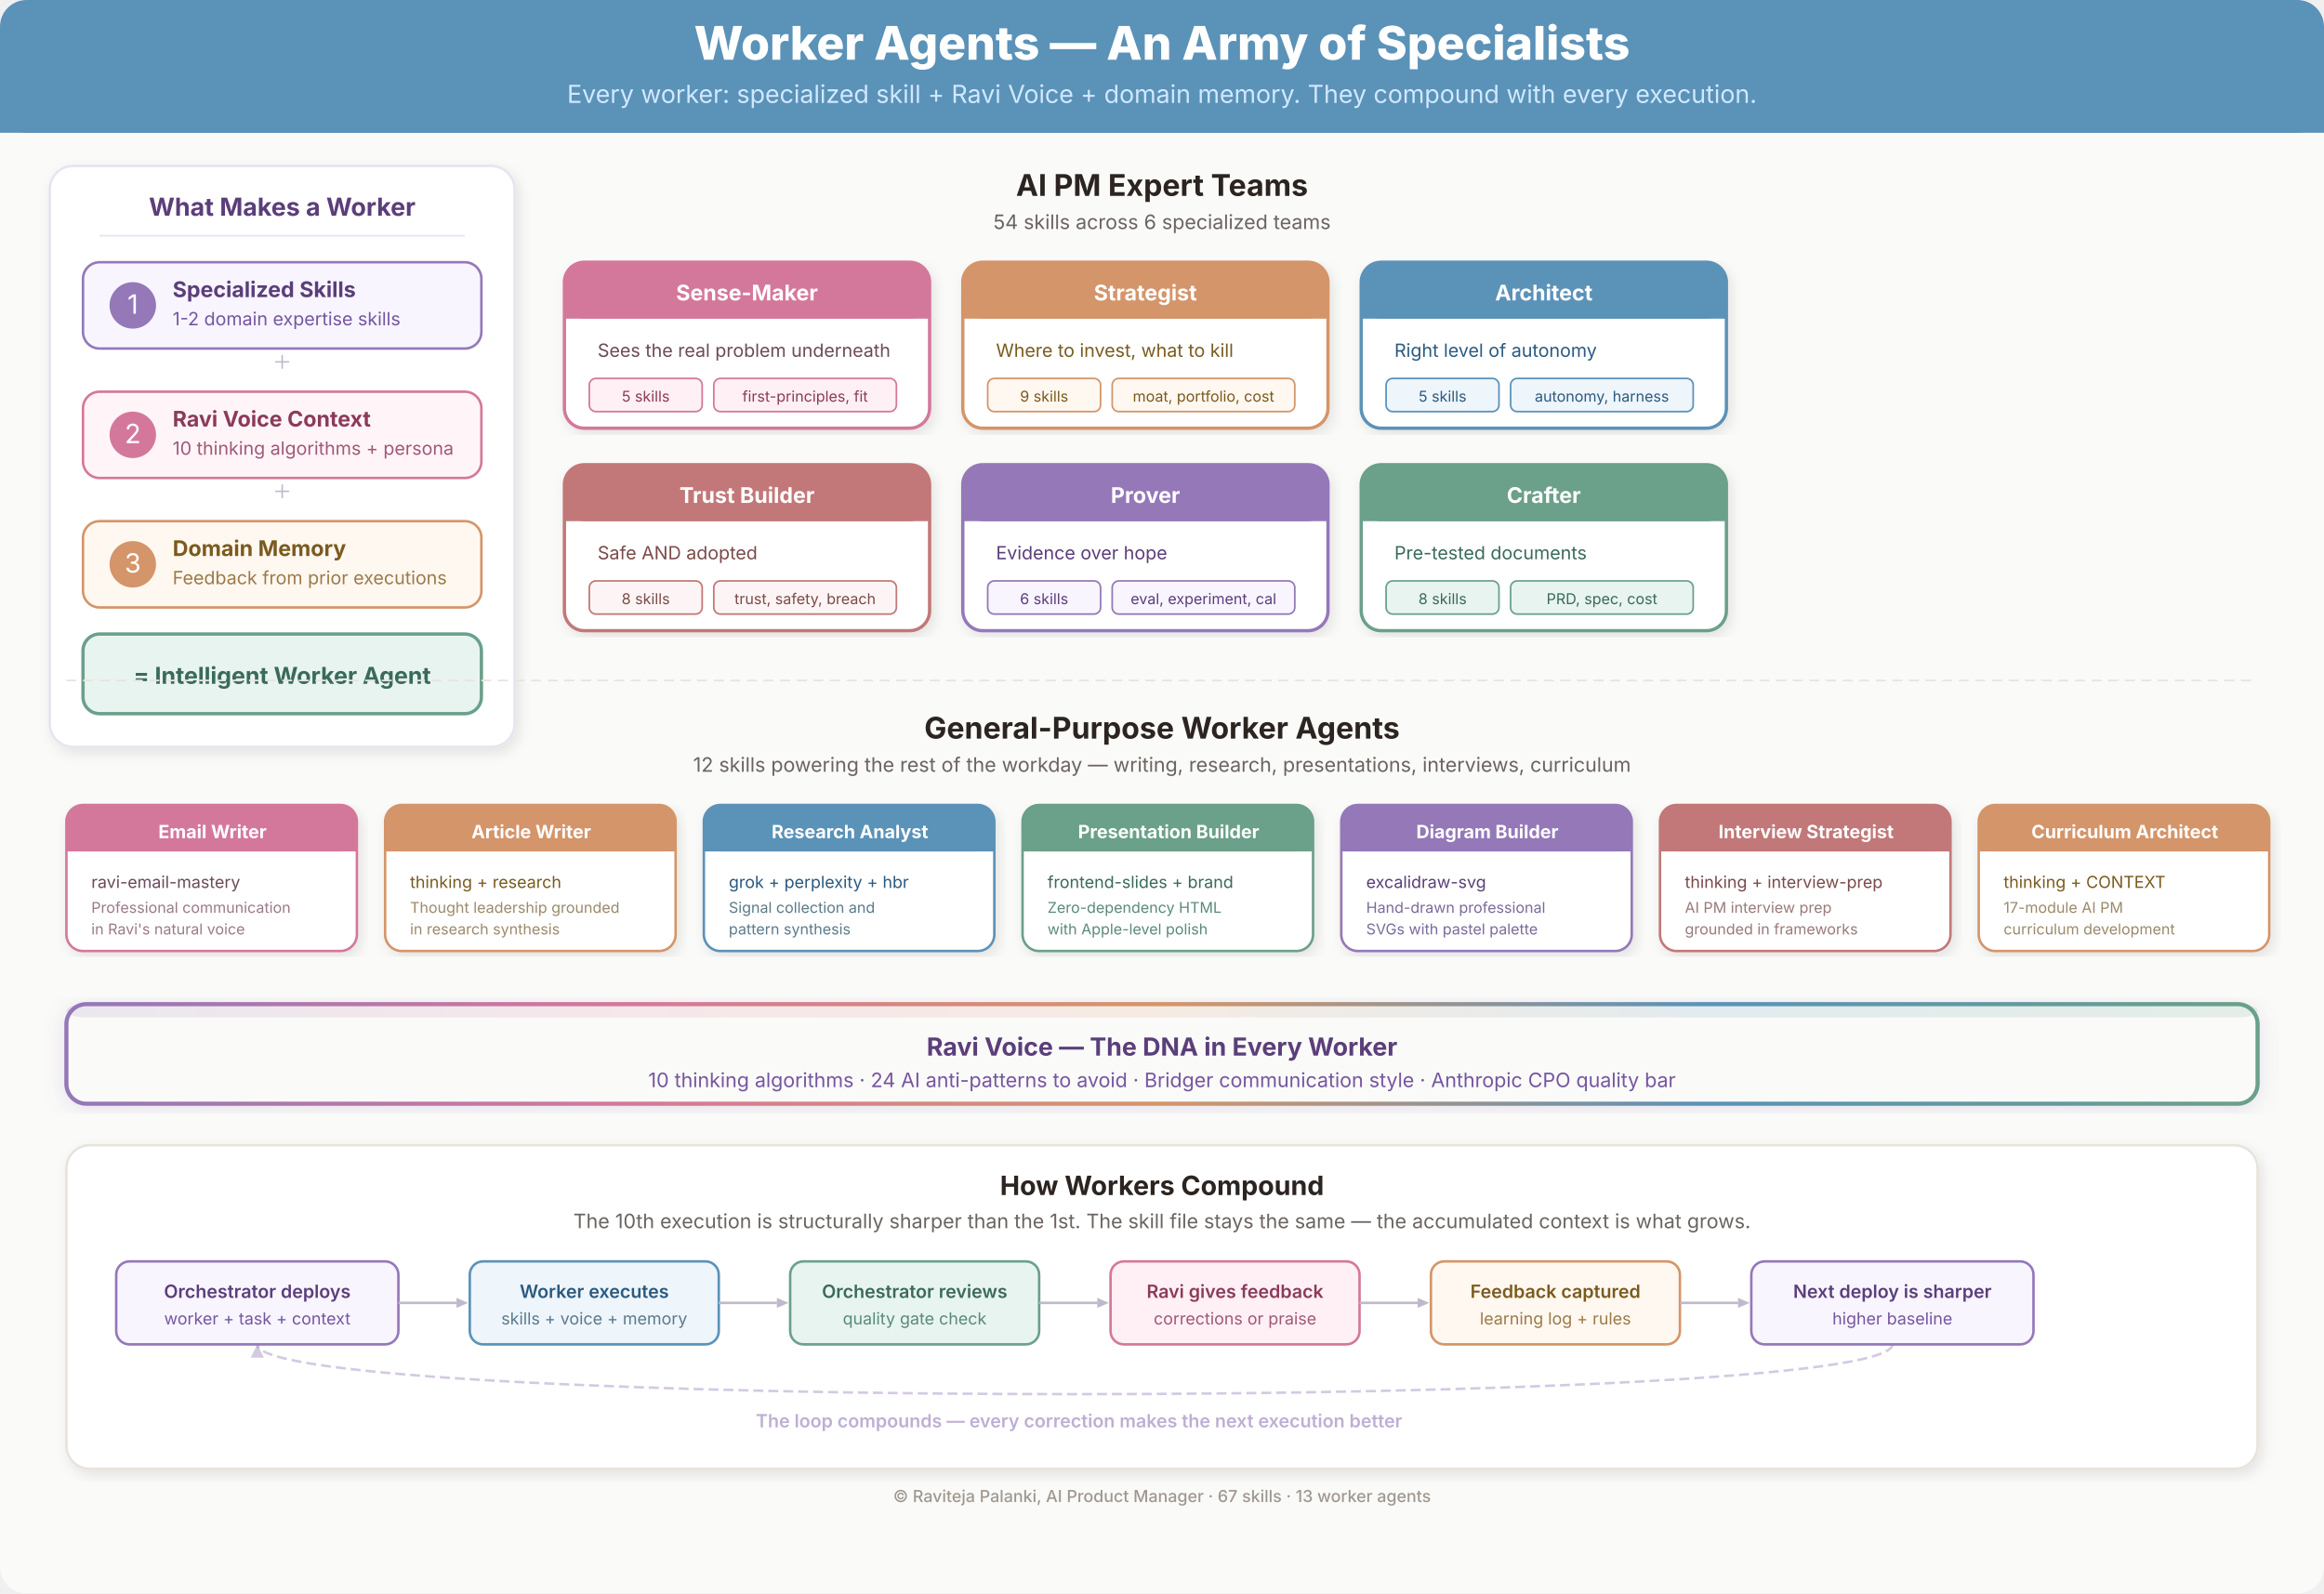
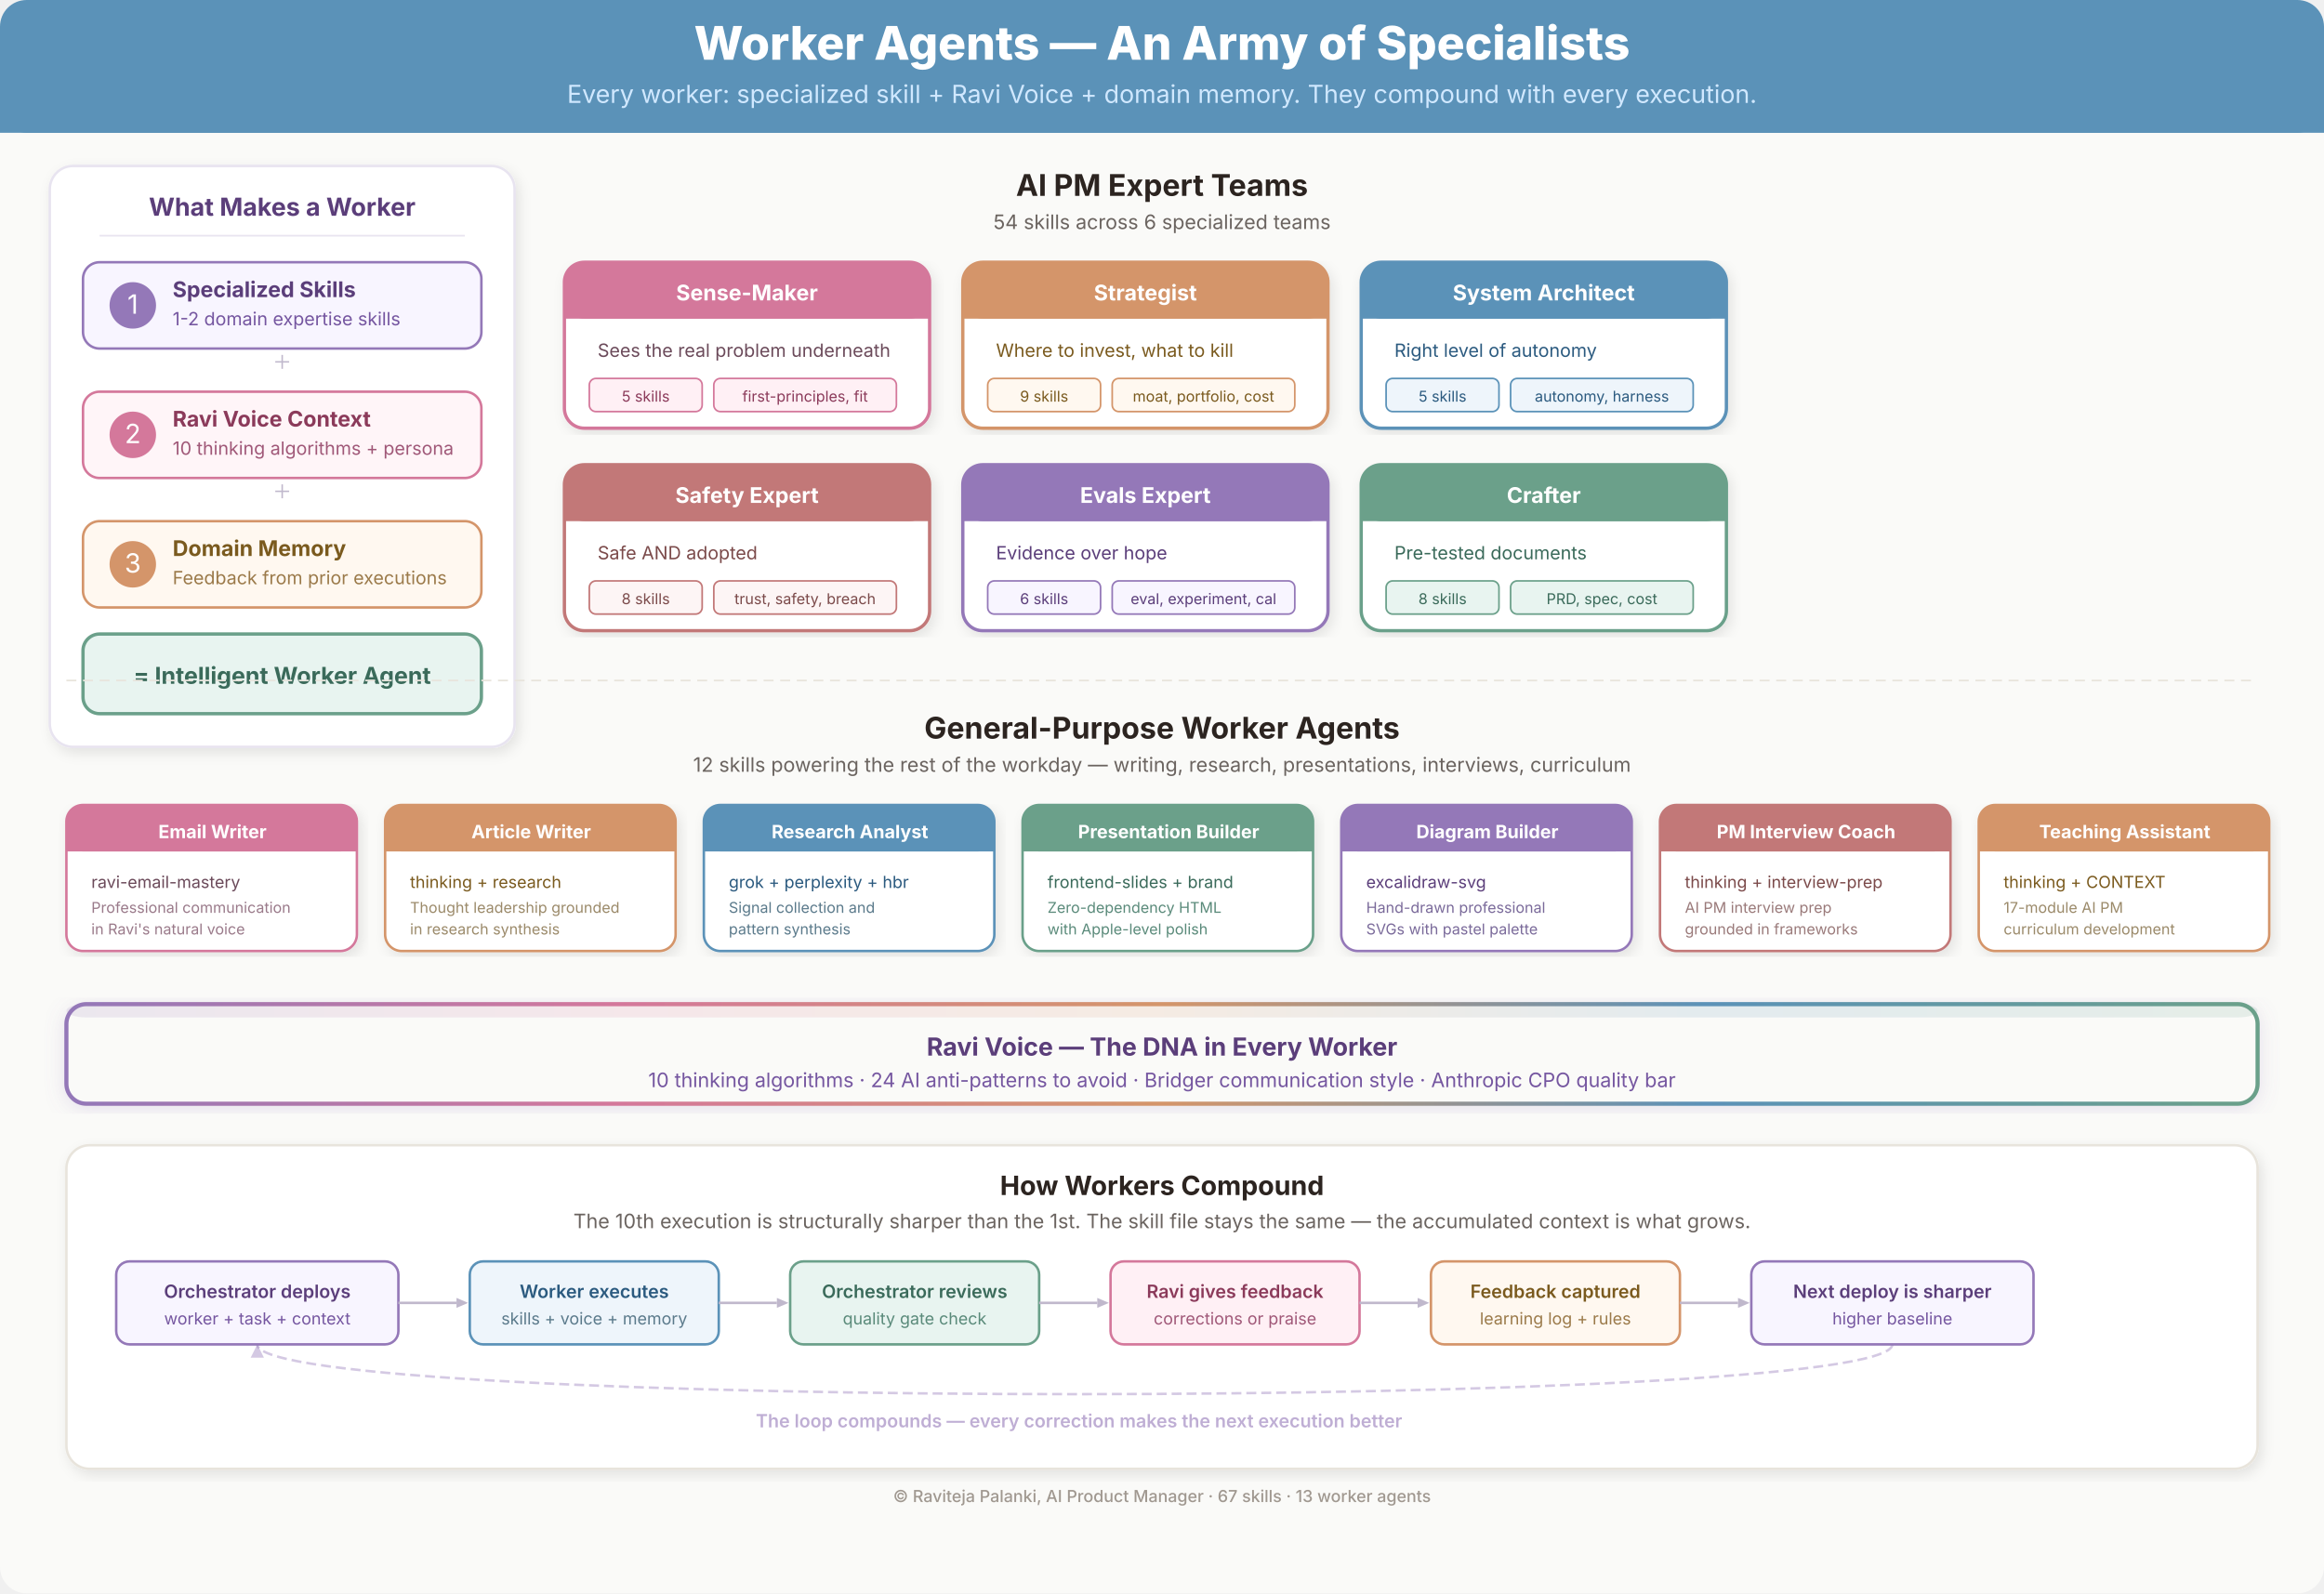
<svg xmlns="http://www.w3.org/2000/svg" viewBox="0 0 1400 960" width="1400" height="960">
  <defs>
    <filter id="s" x="-4%" y="-4%" width="108%" height="108%">
      <feDropShadow dx="2" dy="3" stdDeviation="4" flood-color="#00000018" />
    </filter>
    <filter id="glow" x="-10%" y="-10%" width="120%" height="120%">
      <feDropShadow dx="0" dy="2" stdDeviation="6" flood-color="#9478B830" />
    </filter>
    <linearGradient id="dnaGrad" x1="0%" y1="0%" x2="100%" y2="0%">
      <stop offset="0%" style="stop-color:#9478B8" />
      <stop offset="25%" style="stop-color:#D4789B" />
      <stop offset="50%" style="stop-color:#D4956A" />
      <stop offset="75%" style="stop-color:#5B92B8" />
      <stop offset="100%" style="stop-color:#6BA08A" />
    </linearGradient>
  </defs>
  <rect width="1400" height="960" rx="16" fill="#FAFAF8" />
  <rect x="0" y="0" width="1400" height="80" rx="16" fill="#5B92B8" />
  <rect x="0" y="60" width="1400" height="20" fill="#5B92B8" />
  <text x="700" y="36" text-anchor="middle" fill="#FFFFFF" font-size="28" font-weight="800" font-family="Inter, Segoe UI, sans-serif">Worker Agents — An Army of Specialists</text>
  <text x="700" y="62" text-anchor="middle" fill="#D0E8FF" font-size="15" font-family="Inter, sans-serif">Every worker: specialized skill + Ravi Voice + domain memory. They compound with every execution.</text>
  <rect x="30" y="100" width="280" height="350" rx="14" fill="#FFFFFF" stroke="#E8E4F0" stroke-width="1.5" filter="url(#s)" />
  <text x="170" y="130" text-anchor="middle" fill="#5B3E7A" font-size="15" font-weight="700" font-family="Inter, sans-serif">What Makes a Worker</text>
  <line x1="60" y1="142" x2="280" y2="142" stroke="#E8E4F0" stroke-width="1" />
  <rect x="50" y="158" width="240" height="52" rx="10" fill="#F8F5FF" stroke="#9478B8" stroke-width="1.5" />
  <circle cx="80" cy="184" r="14" fill="#9478B8" />
  <text x="80" y="189" text-anchor="middle" fill="#FFFFFF" font-size="16" font-family="Inter, sans-serif">1</text>
  <text x="104" y="179" fill="#5B3E7A" font-size="13" font-weight="700" font-family="Inter, sans-serif">Specialized Skills</text>
  <text x="104" y="196" fill="#7556A0" font-size="11" font-family="Inter, sans-serif">1-2 domain expertise skills</text>
  <text x="170" y="224" text-anchor="middle" fill="#C0B8CC" font-size="18">+</text>
  <rect x="50" y="236" width="240" height="52" rx="10" fill="#FFF5F8" stroke="#D4789B" stroke-width="1.5" />
  <circle cx="80" cy="262" r="14" fill="#D4789B" />
  <text x="80" y="267" text-anchor="middle" fill="#FFFFFF" font-size="16" font-family="Inter, sans-serif">2</text>
  <text x="104" y="257" fill="#8B3A5A" font-size="13" font-weight="700" font-family="Inter, sans-serif">Ravi Voice Context</text>
  <text x="104" y="274" fill="#A05878" font-size="11" font-family="Inter, sans-serif">10 thinking algorithms + persona</text>
  <text x="170" y="302" text-anchor="middle" fill="#C0B8CC" font-size="18">+</text>
  <rect x="50" y="314" width="240" height="52" rx="10" fill="#FFF8F0" stroke="#D4956A" stroke-width="1.5" />
  <circle cx="80" cy="340" r="14" fill="#D4956A" />
  <text x="80" y="345" text-anchor="middle" fill="#FFFFFF" font-size="16" font-family="Inter, sans-serif">3</text>
  <text x="104" y="335" fill="#7A5A1E" font-size="13" font-weight="700" font-family="Inter, sans-serif">Domain Memory</text>
  <text x="104" y="352" fill="#9B7A4A" font-size="11" font-family="Inter, sans-serif">Feedback from prior executions</text>
  <rect x="50" y="382" width="240" height="48" rx="10" fill="#E8F4F0" stroke="#6BA08A" stroke-width="2" />
  <text x="170" y="412" text-anchor="middle" fill="#3A6A5A" font-size="14" font-weight="700" font-family="Inter, sans-serif">= Intelligent Worker Agent</text>
  <text x="700" y="118" text-anchor="middle" fill="#2C2420" font-size="18" font-weight="700" font-family="Inter, sans-serif">AI PM Expert Teams</text>
  <text x="700" y="138" text-anchor="middle" fill="#6B6460" font-size="12" font-family="Inter, sans-serif">54 skills across 6 specialized teams</text>
  <rect x="340" y="158" width="220" height="100" rx="12" fill="#FFFFFF" stroke="#D4789B" stroke-width="2" filter="url(#s)" />
  <rect x="340" y="158" width="220" height="34" rx="12" fill="#D4789B" />
  <rect x="340" y="178" width="220" height="14" fill="#D4789B" />
  <text x="450" y="181" text-anchor="middle" fill="#FFFFFF" font-size="13" font-weight="700" font-family="Inter, sans-serif">Sense-Maker</text>
  <text x="360" y="215" fill="#6B4A5A" font-size="11" font-family="Inter, sans-serif">Sees the real problem underneath</text>
  <rect x="355" y="228" width="68" height="20" rx="4" fill="#FFF0F5" stroke="#D4789B" stroke-width="1" />
  <text x="389" y="242" text-anchor="middle" fill="#8B3A5A" font-size="9" font-family="Inter, sans-serif">5 skills</text>
  <rect x="430" y="228" width="110" height="20" rx="4" fill="#FFF0F5" stroke="#D4789B" stroke-width="1" />
  <text x="485" y="242" text-anchor="middle" fill="#8B3A5A" font-size="9" font-family="Inter, sans-serif">first-principles, fit</text>
  <rect x="580" y="158" width="220" height="100" rx="12" fill="#FFFFFF" stroke="#D4956A" stroke-width="2" filter="url(#s)" />
  <rect x="580" y="158" width="220" height="34" rx="12" fill="#D4956A" />
  <rect x="580" y="178" width="220" height="14" fill="#D4956A" />
  <text x="690" y="181" text-anchor="middle" fill="#FFFFFF" font-size="13" font-weight="700" font-family="Inter, sans-serif">Strategist</text>
  <text x="600" y="215" fill="#7A5A1E" font-size="11" font-family="Inter, sans-serif">Where to invest, what to kill</text>
  <rect x="595" y="228" width="68" height="20" rx="4" fill="#FFF8F0" stroke="#D4956A" stroke-width="1" />
  <text x="629" y="242" text-anchor="middle" fill="#7A5A1E" font-size="9" font-family="Inter, sans-serif">9 skills</text>
  <rect x="670" y="228" width="110" height="20" rx="4" fill="#FFF8F0" stroke="#D4956A" stroke-width="1" />
  <text x="725" y="242" text-anchor="middle" fill="#7A5A1E" font-size="9" font-family="Inter, sans-serif">moat, portfolio, cost</text>
  <rect x="820" y="158" width="220" height="100" rx="12" fill="#FFFFFF" stroke="#5B92B8" stroke-width="2" filter="url(#s)" />
  <rect x="820" y="158" width="220" height="34" rx="12" fill="#5B92B8" />
  <rect x="820" y="178" width="220" height="14" fill="#5B92B8" />
-   <text x="930" y="181" text-anchor="middle" fill="#FFFFFF" font-size="13" font-weight="700" font-family="Inter, sans-serif">Architect</text>
+   <text x="930" y="181" text-anchor="middle" fill="#FFFFFF" font-size="13" font-weight="700" font-family="Inter, sans-serif">System Architect</text>
  <text x="840" y="215" fill="#2B5A7F" font-size="11" font-family="Inter, sans-serif">Right level of autonomy</text>
  <rect x="835" y="228" width="68" height="20" rx="4" fill="#EEF5FB" stroke="#5B92B8" stroke-width="1" />
  <text x="869" y="242" text-anchor="middle" fill="#2B5A7F" font-size="9" font-family="Inter, sans-serif">5 skills</text>
  <rect x="910" y="228" width="110" height="20" rx="4" fill="#EEF5FB" stroke="#5B92B8" stroke-width="1" />
  <text x="965" y="242" text-anchor="middle" fill="#2B5A7F" font-size="9" font-family="Inter, sans-serif">autonomy, harness</text>
  <rect x="340" y="280" width="220" height="100" rx="12" fill="#FFFFFF" stroke="#C27878" stroke-width="2" filter="url(#s)" />
  <rect x="340" y="280" width="220" height="34" rx="12" fill="#C27878" />
  <rect x="340" y="300" width="220" height="14" fill="#C27878" />
-   <text x="450" y="303" text-anchor="middle" fill="#FFFFFF" font-size="13" font-weight="700" font-family="Inter, sans-serif">Trust Builder</text>
+   <text x="450" y="303" text-anchor="middle" fill="#FFFFFF" font-size="13" font-weight="700" font-family="Inter, sans-serif">Safety Expert</text>
  <text x="360" y="337" fill="#7B4A4A" font-size="11" font-family="Inter, sans-serif">Safe AND adopted</text>
  <rect x="355" y="350" width="68" height="20" rx="4" fill="#FDF5F5" stroke="#C27878" stroke-width="1" />
  <text x="389" y="364" text-anchor="middle" fill="#7B4A4A" font-size="9" font-family="Inter, sans-serif">8 skills</text>
  <rect x="430" y="350" width="110" height="20" rx="4" fill="#FDF5F5" stroke="#C27878" stroke-width="1" />
  <text x="485" y="364" text-anchor="middle" fill="#7B4A4A" font-size="9" font-family="Inter, sans-serif">trust, safety, breach</text>
  <rect x="580" y="280" width="220" height="100" rx="12" fill="#FFFFFF" stroke="#9478B8" stroke-width="2" filter="url(#s)" />
  <rect x="580" y="280" width="220" height="34" rx="12" fill="#9478B8" />
  <rect x="580" y="300" width="220" height="14" fill="#9478B8" />
-   <text x="690" y="303" text-anchor="middle" fill="#FFFFFF" font-size="13" font-weight="700" font-family="Inter, sans-serif">Prover</text>
+   <text x="690" y="303" text-anchor="middle" fill="#FFFFFF" font-size="13" font-weight="700" font-family="Inter, sans-serif">Evals Expert</text>
  <text x="600" y="337" fill="#5B3E7A" font-size="11" font-family="Inter, sans-serif">Evidence over hope</text>
  <rect x="595" y="350" width="68" height="20" rx="4" fill="#F8F5FF" stroke="#9478B8" stroke-width="1" />
  <text x="629" y="364" text-anchor="middle" fill="#5B3E7A" font-size="9" font-family="Inter, sans-serif">6 skills</text>
  <rect x="670" y="350" width="110" height="20" rx="4" fill="#F8F5FF" stroke="#9478B8" stroke-width="1" />
  <text x="725" y="364" text-anchor="middle" fill="#5B3E7A" font-size="9" font-family="Inter, sans-serif">eval, experiment, cal</text>
  <rect x="820" y="280" width="220" height="100" rx="12" fill="#FFFFFF" stroke="#6BA08A" stroke-width="2" filter="url(#s)" />
  <rect x="820" y="280" width="220" height="34" rx="12" fill="#6BA08A" />
  <rect x="820" y="300" width="220" height="14" fill="#6BA08A" />
  <text x="930" y="303" text-anchor="middle" fill="#FFFFFF" font-size="13" font-weight="700" font-family="Inter, sans-serif">Crafter</text>
  <text x="840" y="337" fill="#3A6A5A" font-size="11" font-family="Inter, sans-serif">Pre-tested documents</text>
  <rect x="835" y="350" width="68" height="20" rx="4" fill="#E8F4F0" stroke="#6BA08A" stroke-width="1" />
  <text x="869" y="364" text-anchor="middle" fill="#3A6A5A" font-size="9" font-family="Inter, sans-serif">8 skills</text>
  <rect x="910" y="350" width="110" height="20" rx="4" fill="#E8F4F0" stroke="#6BA08A" stroke-width="1" />
  <text x="965" y="364" text-anchor="middle" fill="#3A6A5A" font-size="9" font-family="Inter, sans-serif">PRD, spec, cost</text>
  <line x1="40" y1="410" x2="1360" y2="410" stroke="#E8E4DC" stroke-width="1" stroke-dasharray="6,4" />
  <text x="700" y="445" text-anchor="middle" fill="#2C2420" font-size="18" font-weight="700" font-family="Inter, sans-serif">General-Purpose Worker Agents</text>
  <text x="700" y="465" text-anchor="middle" fill="#6B6460" font-size="12" font-family="Inter, sans-serif">12 skills powering the rest of the workday — writing, research, presentations, interviews, curriculum</text>
  <rect x="40" y="485" width="175" height="88" rx="10" fill="#FFFFFF" stroke="#D4789B" stroke-width="1.5" filter="url(#s)" />
  <rect x="40" y="485" width="175" height="28" rx="10" fill="#D4789B" />
  <rect x="40" y="503" width="175" height="10" fill="#D4789B" />
  <text x="128" y="505" text-anchor="middle" fill="#FFFFFF" font-size="11" font-weight="700" font-family="Inter, sans-serif">Email Writer</text>
  <text x="55" y="535" fill="#6B4A5A" font-size="10" font-family="Inter, sans-serif">ravi-email-mastery</text>
  <text x="55" y="550" fill="#9A7A8A" font-size="9" font-family="Inter, sans-serif">Professional communication</text>
  <text x="55" y="563" fill="#9A7A8A" font-size="9" font-family="Inter, sans-serif">in Ravi's natural voice</text>
  <rect x="232" y="485" width="175" height="88" rx="10" fill="#FFFFFF" stroke="#D4956A" stroke-width="1.5" filter="url(#s)" />
  <rect x="232" y="485" width="175" height="28" rx="10" fill="#D4956A" />
  <rect x="232" y="503" width="175" height="10" fill="#D4956A" />
  <text x="320" y="505" text-anchor="middle" fill="#FFFFFF" font-size="11" font-weight="700" font-family="Inter, sans-serif">Article Writer</text>
  <text x="247" y="535" fill="#7A5A1E" font-size="10" font-family="Inter, sans-serif">thinking + research</text>
  <text x="247" y="550" fill="#9B8A6A" font-size="9" font-family="Inter, sans-serif">Thought leadership grounded</text>
  <text x="247" y="563" fill="#9B8A6A" font-size="9" font-family="Inter, sans-serif">in research synthesis</text>
  <rect x="424" y="485" width="175" height="88" rx="10" fill="#FFFFFF" stroke="#5B92B8" stroke-width="1.5" filter="url(#s)" />
  <rect x="424" y="485" width="175" height="28" rx="10" fill="#5B92B8" />
  <rect x="424" y="503" width="175" height="10" fill="#5B92B8" />
  <text x="512" y="505" text-anchor="middle" fill="#FFFFFF" font-size="11" font-weight="700" font-family="Inter, sans-serif">Research Analyst</text>
  <text x="439" y="535" fill="#2B5A7F" font-size="10" font-family="Inter, sans-serif">grok + perplexity + hbr</text>
  <text x="439" y="550" fill="#5B7A8B" font-size="9" font-family="Inter, sans-serif">Signal collection and</text>
  <text x="439" y="563" fill="#5B7A8B" font-size="9" font-family="Inter, sans-serif">pattern synthesis</text>
  <rect x="616" y="485" width="175" height="88" rx="10" fill="#FFFFFF" stroke="#6BA08A" stroke-width="1.5" filter="url(#s)" />
  <rect x="616" y="485" width="175" height="28" rx="10" fill="#6BA08A" />
  <rect x="616" y="503" width="175" height="10" fill="#6BA08A" />
  <text x="704" y="505" text-anchor="middle" fill="#FFFFFF" font-size="11" font-weight="700" font-family="Inter, sans-serif">Presentation Builder</text>
  <text x="631" y="535" fill="#3A6A5A" font-size="10" font-family="Inter, sans-serif">frontend-slides + brand</text>
  <text x="631" y="550" fill="#5A8A7A" font-size="9" font-family="Inter, sans-serif">Zero-dependency HTML</text>
  <text x="631" y="563" fill="#5A8A7A" font-size="9" font-family="Inter, sans-serif">with Apple-level polish</text>
  <rect x="808" y="485" width="175" height="88" rx="10" fill="#FFFFFF" stroke="#9478B8" stroke-width="1.5" filter="url(#s)" />
  <rect x="808" y="485" width="175" height="28" rx="10" fill="#9478B8" />
  <rect x="808" y="503" width="175" height="10" fill="#9478B8" />
  <text x="896" y="505" text-anchor="middle" fill="#FFFFFF" font-size="11" font-weight="700" font-family="Inter, sans-serif">Diagram Builder</text>
  <text x="823" y="535" fill="#5B3E7A" font-size="10" font-family="Inter, sans-serif">excalidraw-svg</text>
  <text x="823" y="550" fill="#7A6A9A" font-size="9" font-family="Inter, sans-serif">Hand-drawn professional</text>
  <text x="823" y="563" fill="#7A6A9A" font-size="9" font-family="Inter, sans-serif">SVGs with pastel palette</text>
  <rect x="1000" y="485" width="175" height="88" rx="10" fill="#FFFFFF" stroke="#C27878" stroke-width="1.5" filter="url(#s)" />
  <rect x="1000" y="485" width="175" height="28" rx="10" fill="#C27878" />
  <rect x="1000" y="503" width="175" height="10" fill="#C27878" />
-   <text x="1088" y="505" text-anchor="middle" fill="#FFFFFF" font-size="11" font-weight="700" font-family="Inter, sans-serif">Interview Strategist</text>
+   <text x="1088" y="505" text-anchor="middle" fill="#FFFFFF" font-size="11" font-weight="700" font-family="Inter, sans-serif">PM Interview Coach</text>
  <text x="1015" y="535" fill="#7B4A4A" font-size="10" font-family="Inter, sans-serif">thinking + interview-prep</text>
  <text x="1015" y="550" fill="#9A7A7A" font-size="9" font-family="Inter, sans-serif">AI PM interview prep</text>
  <text x="1015" y="563" fill="#9A7A7A" font-size="9" font-family="Inter, sans-serif">grounded in frameworks</text>
  <rect x="1192" y="485" width="175" height="88" rx="10" fill="#FFFFFF" stroke="#D4956A" stroke-width="1.5" filter="url(#s)" />
  <rect x="1192" y="485" width="175" height="28" rx="10" fill="#D4956A" />
  <rect x="1192" y="503" width="175" height="10" fill="#D4956A" />
-   <text x="1280" y="505" text-anchor="middle" fill="#FFFFFF" font-size="11" font-weight="700" font-family="Inter, sans-serif">Curriculum Architect</text>
+   <text x="1280" y="505" text-anchor="middle" fill="#FFFFFF" font-size="11" font-weight="700" font-family="Inter, sans-serif">Teaching Assistant</text>
  <text x="1207" y="535" fill="#7A5A1E" font-size="10" font-family="Inter, sans-serif">thinking + CONTEXT</text>
  <text x="1207" y="550" fill="#9B8A6A" font-size="9" font-family="Inter, sans-serif">17-module AI PM</text>
  <text x="1207" y="563" fill="#9B8A6A" font-size="9" font-family="Inter, sans-serif">curriculum development</text>
  <rect x="40" y="605" width="1320" height="60" rx="12" fill="#FAFAF8" stroke="url(#dnaGrad)" stroke-width="2.5" filter="url(#glow)" />
  <rect x="40" y="605" width="1320" height="8" rx="12" fill="url(#dnaGrad)" opacity="0.15" />
  <text x="700" y="636" text-anchor="middle" fill="#5B3E7A" font-size="15" font-weight="700" font-family="Inter, sans-serif">Ravi Voice — The DNA in Every Worker</text>
  <text x="700" y="655" text-anchor="middle" fill="#7556A0" font-size="12" font-family="Inter, sans-serif">10 thinking algorithms  ·  24 AI anti-patterns to avoid  ·  Bridger communication style  ·  Anthropic CPO quality bar</text>
  <rect x="40" y="690" width="1320" height="195" rx="14" fill="#FFFFFF" stroke="#E8E4DC" stroke-width="1.5" filter="url(#s)" />
  <text x="700" y="720" text-anchor="middle" fill="#2C2420" font-size="16" font-weight="700" font-family="Inter, sans-serif">How Workers Compound</text>
  <text x="700" y="740" text-anchor="middle" fill="#6B6460" font-size="12" font-family="Inter, sans-serif">The 10th execution is structurally sharper than the 1st. The skill file stays the same — the accumulated context is what grows.</text>
  <rect x="70" y="760" width="170" height="50" rx="8" fill="#F8F5FF" stroke="#9478B8" stroke-width="1.5" />
  <text x="155" y="782" text-anchor="middle" fill="#5B3E7A" font-size="11" font-weight="600" font-family="Inter, sans-serif">Orchestrator deploys</text>
  <text x="155" y="798" text-anchor="middle" fill="#7556A0" font-size="10" font-family="Inter, sans-serif">worker + task + context</text>
  <path d="M 240 785 L 275 785" stroke="#C0B8CC" stroke-width="1.5" fill="none" />
  <polygon points="275,782 282,785 275,788" fill="#C0B8CC" />
  <rect x="283" y="760" width="150" height="50" rx="8" fill="#EEF5FB" stroke="#5B92B8" stroke-width="1.5" />
  <text x="358" y="782" text-anchor="middle" fill="#2B5A7F" font-size="11" font-weight="600" font-family="Inter, sans-serif">Worker executes</text>
  <text x="358" y="798" text-anchor="middle" fill="#5B7A8B" font-size="10" font-family="Inter, sans-serif">skills + voice + memory</text>
  <path d="M 433 785 L 468 785" stroke="#C0B8CC" stroke-width="1.5" fill="none" />
  <polygon points="468,782 475,785 468,788" fill="#C0B8CC" />
  <rect x="476" y="760" width="150" height="50" rx="8" fill="#E8F4F0" stroke="#6BA08A" stroke-width="1.5" />
  <text x="551" y="782" text-anchor="middle" fill="#3A6A5A" font-size="11" font-weight="600" font-family="Inter, sans-serif">Orchestrator reviews</text>
  <text x="551" y="798" text-anchor="middle" fill="#5A8A7A" font-size="10" font-family="Inter, sans-serif">quality gate check</text>
  <path d="M 626 785 L 661 785" stroke="#C0B8CC" stroke-width="1.5" fill="none" />
  <polygon points="661,782 668,785 661,788" fill="#C0B8CC" />
  <rect x="669" y="760" width="150" height="50" rx="8" fill="#FFF0F5" stroke="#D4789B" stroke-width="1.5" />
  <text x="744" y="782" text-anchor="middle" fill="#8B3A5A" font-size="11" font-weight="600" font-family="Inter, sans-serif">Ravi gives feedback</text>
  <text x="744" y="798" text-anchor="middle" fill="#A05878" font-size="10" font-family="Inter, sans-serif">corrections or praise</text>
  <path d="M 819 785 L 854 785" stroke="#C0B8CC" stroke-width="1.5" fill="none" />
  <polygon points="854,782 861,785 854,788" fill="#C0B8CC" />
  <rect x="862" y="760" width="150" height="50" rx="8" fill="#FFF8F0" stroke="#D4956A" stroke-width="1.5" />
  <text x="937" y="782" text-anchor="middle" fill="#7A5A1E" font-size="11" font-weight="600" font-family="Inter, sans-serif">Feedback captured</text>
  <text x="937" y="798" text-anchor="middle" fill="#9B7A4A" font-size="10" font-family="Inter, sans-serif">learning log + rules</text>
  <path d="M 1012 785 L 1047 785" stroke="#C0B8CC" stroke-width="1.5" fill="none" />
  <polygon points="1047,782 1054,785 1047,788" fill="#C0B8CC" />
  <rect x="1055" y="760" width="170" height="50" rx="8" fill="#F8F5FF" stroke="#9478B8" stroke-width="1.5" />
  <text x="1140" y="782" text-anchor="middle" fill="#5B3E7A" font-size="11" font-weight="600" font-family="Inter, sans-serif">Next deploy is sharper</text>
  <text x="1140" y="798" text-anchor="middle" fill="#7556A0" font-size="10" font-family="Inter, sans-serif">higher baseline</text>
  <path d="M 1140 810 C 1140 850, 155 850, 155 810" stroke="#9478B8" stroke-width="1.5" fill="none" stroke-dasharray="6,3" opacity="0.4" />
  <polygon points="155,810 151,818 159,818" fill="#9478B8" opacity="0.4" />
  <text x="650" y="860" text-anchor="middle" fill="#9478B8" font-size="11" font-weight="600" font-family="Inter, sans-serif" opacity="0.6">The loop compounds — every correction makes the next execution better</text>
  <text x="700" y="905" text-anchor="middle" font-family="Inter, sans-serif" font-size="10" fill="#A09890" font-weight="500">
    © Raviteja Palanki, AI Product Manager · 67 skills · 13 worker agents
  </text>
</svg>
